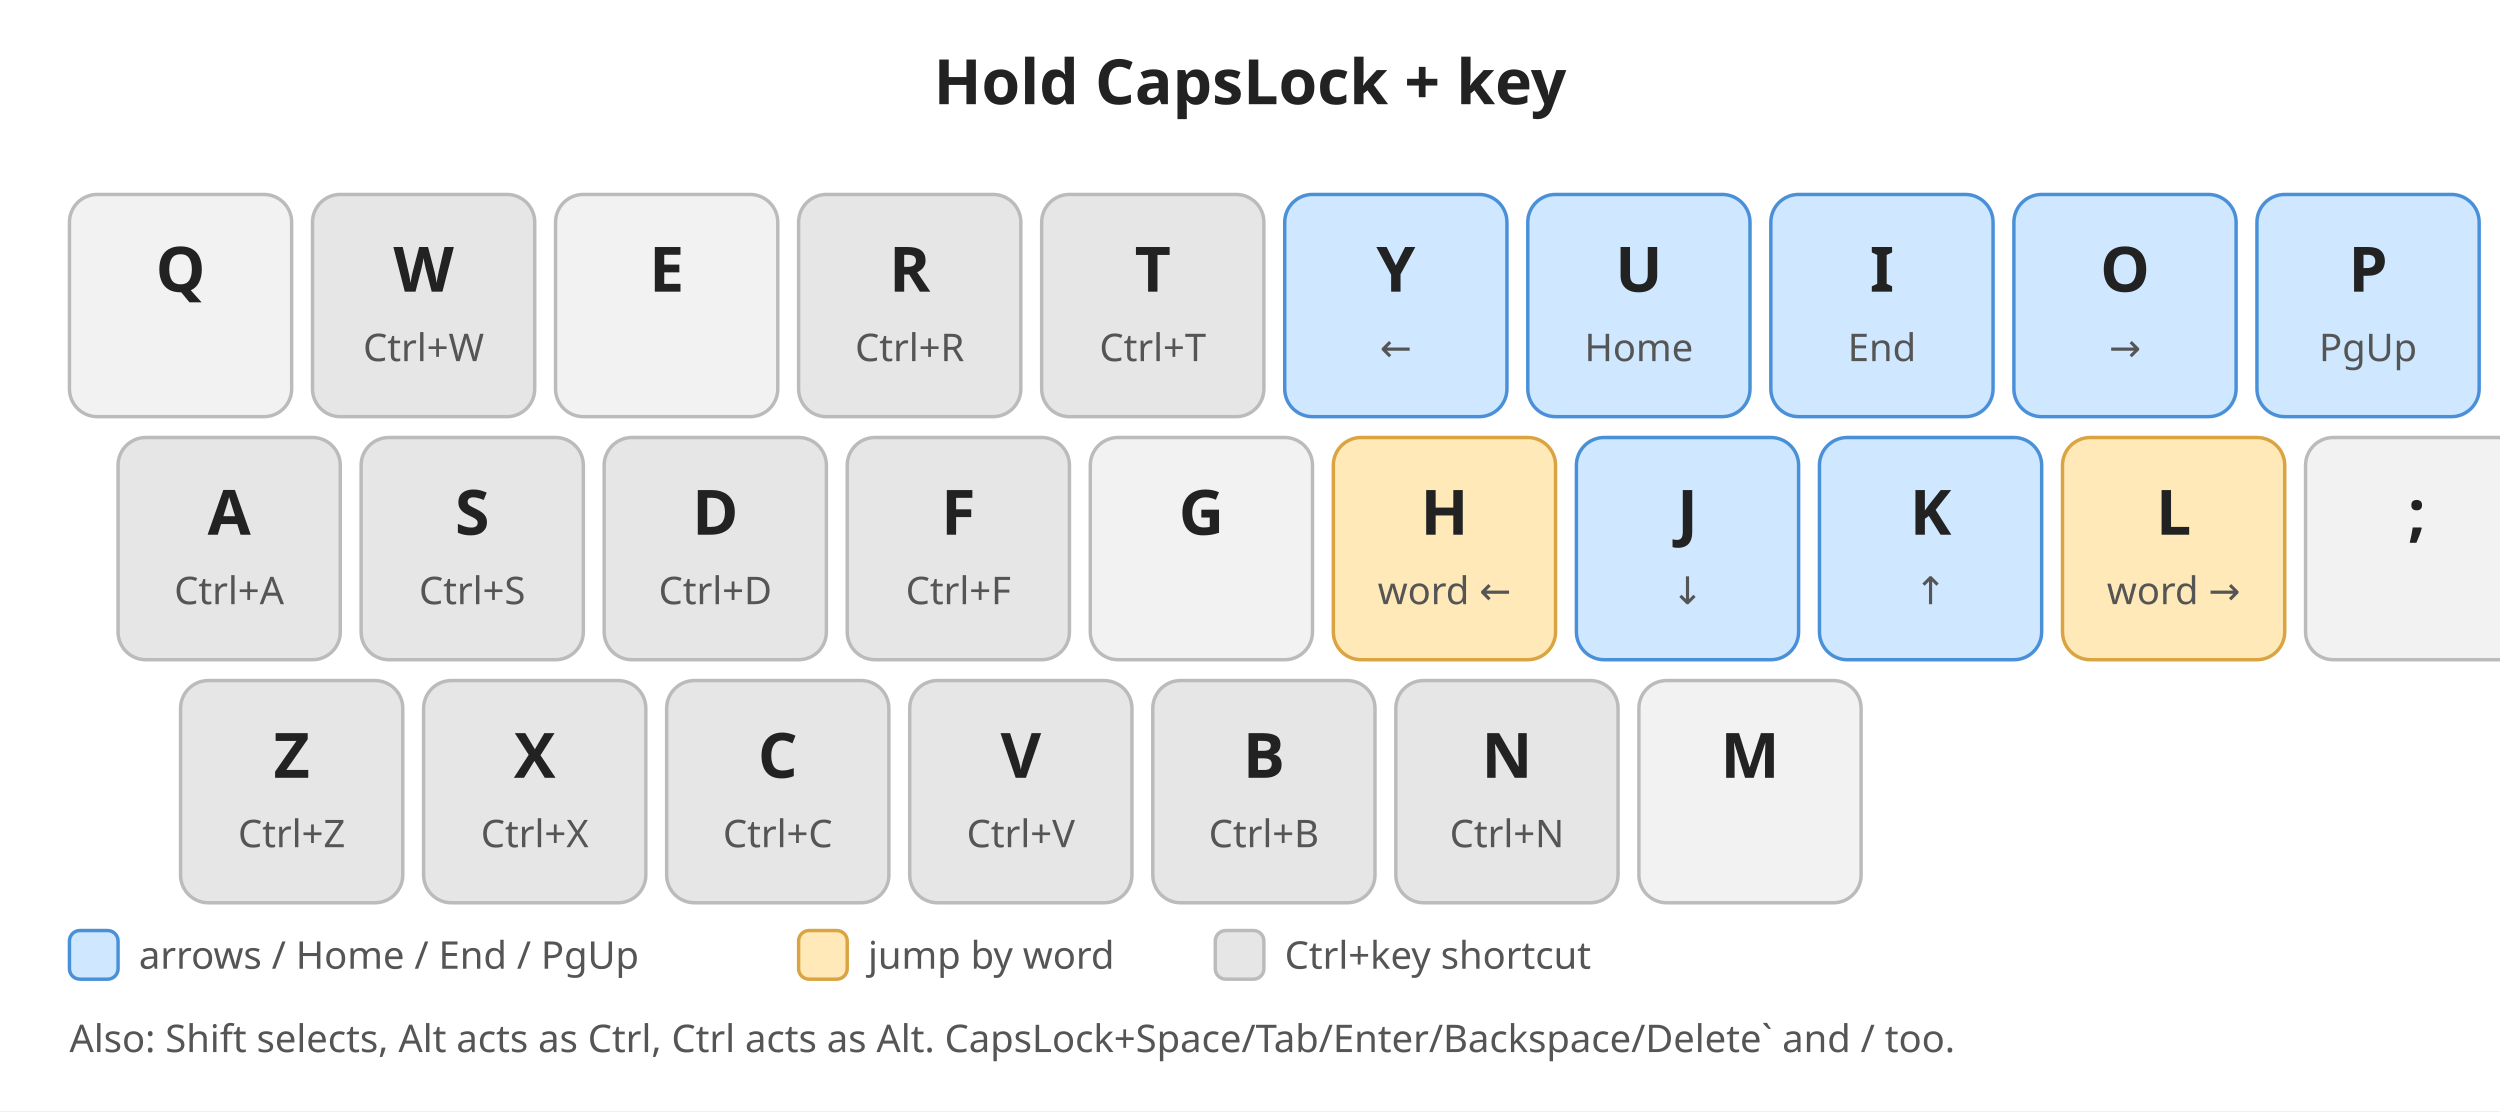
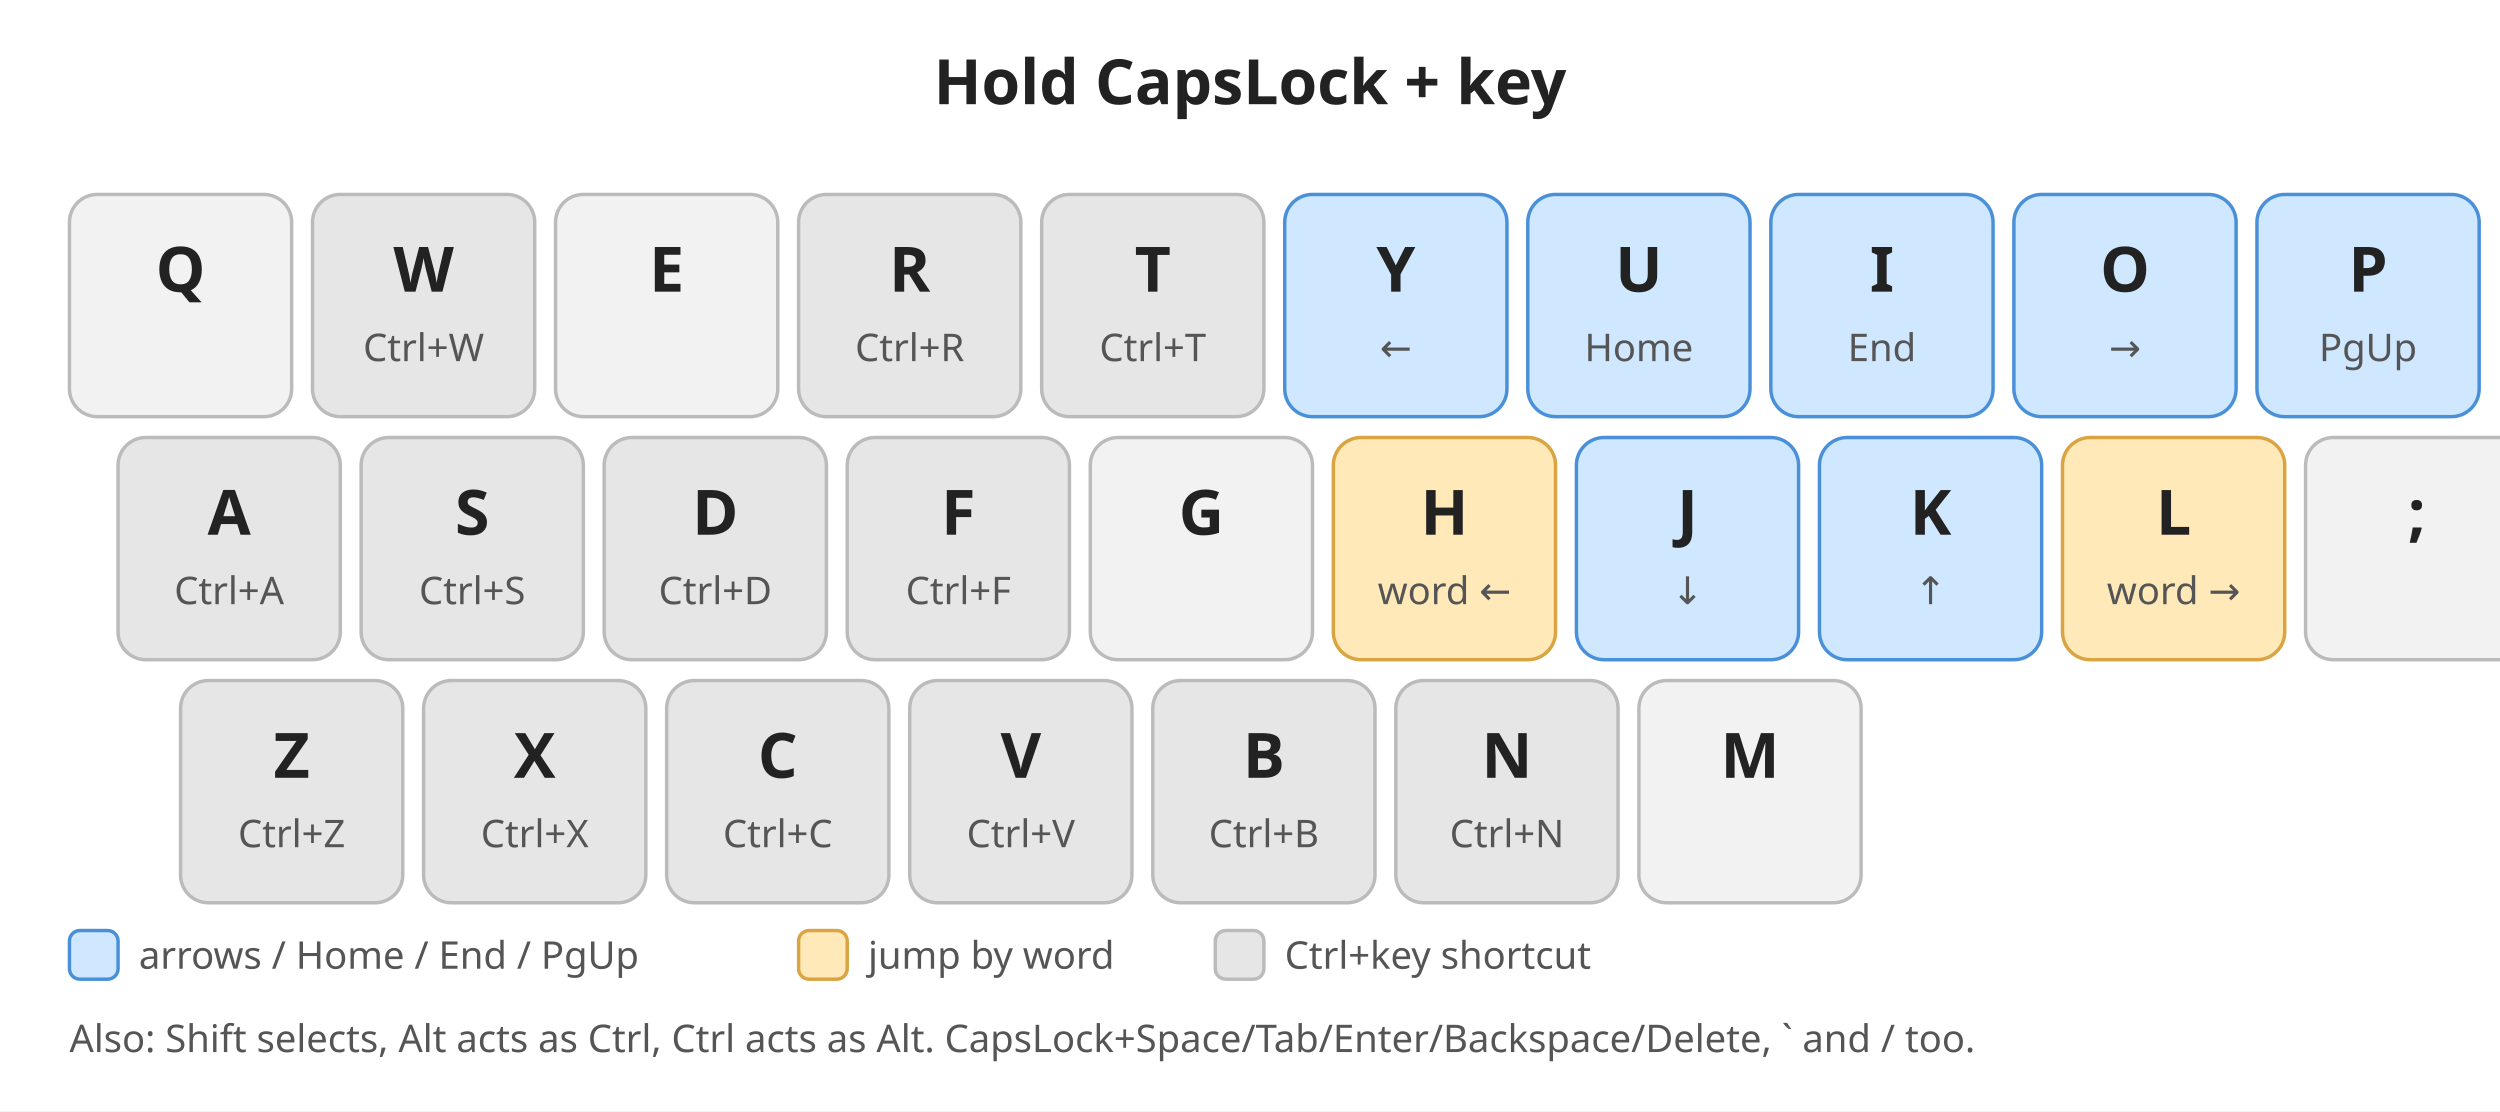
<svg xmlns="http://www.w3.org/2000/svg" viewBox="0 0 720 320" font-family="system-ui,sans-serif">
  <style>.k{fill:#f2f2f2;stroke:#bbb}.a{fill:#cfe8ff;stroke:#4a90d9}.w{fill:#ffe9b8;stroke:#d9a441}.c{fill:#e6e6e6;stroke:#bbb}text{text-anchor:middle;fill:#222}.s{font-size:11px;fill:#555}.l{font-size:18px;font-weight:600}</style>
  <rect width="720" height="320" fill="#fff" />
  <text x="360" y="30" font-size="18" font-weight="600">Hold CapsLock + key</text>
  <rect class="k" x="20" y="56" width="64" height="64" rx="8" />
  <text class="l" x="52.0" y="84">Q</text>
  <rect class="c" x="90" y="56" width="64" height="64" rx="8" />
  <text class="l" x="122.0" y="84">W</text>
  <text class="s" x="122.0" y="104">Ctrl+W</text>
  <rect class="k" x="160" y="56" width="64" height="64" rx="8" />
  <text class="l" x="192.0" y="84">E</text>
  <rect class="c" x="230" y="56" width="64" height="64" rx="8" />
  <text class="l" x="262.0" y="84">R</text>
  <text class="s" x="262.0" y="104">Ctrl+R</text>
  <rect class="c" x="300" y="56" width="64" height="64" rx="8" />
  <text class="l" x="332.0" y="84">T</text>
  <text class="s" x="332.0" y="104">Ctrl+T</text>
  <rect class="a" x="370" y="56" width="64" height="64" rx="8" />
  <text class="l" x="402.0" y="84">Y</text>
  <text class="s" x="402.0" y="104">←</text>
  <rect class="a" x="440" y="56" width="64" height="64" rx="8" />
  <text class="l" x="472.0" y="84">U</text>
  <text class="s" x="472.0" y="104">Home</text>
  <rect class="a" x="510" y="56" width="64" height="64" rx="8" />
  <text class="l" x="542.0" y="84">I</text>
  <text class="s" x="542.0" y="104">End</text>
  <rect class="a" x="580" y="56" width="64" height="64" rx="8" />
  <text class="l" x="612.0" y="84">O</text>
  <text class="s" x="612.0" y="104">→</text>
  <rect class="a" x="650" y="56" width="64" height="64" rx="8" />
  <text class="l" x="682.0" y="84">P</text>
  <text class="s" x="682.0" y="104">PgUp</text>
  <rect class="c" x="34" y="126" width="64" height="64" rx="8" />
  <text class="l" x="66.0" y="154">A</text>
  <text class="s" x="66.0" y="174">Ctrl+A</text>
  <rect class="c" x="104" y="126" width="64" height="64" rx="8" />
  <text class="l" x="136.0" y="154">S</text>
  <text class="s" x="136.0" y="174">Ctrl+S</text>
  <rect class="c" x="174" y="126" width="64" height="64" rx="8" />
  <text class="l" x="206.0" y="154">D</text>
  <text class="s" x="206.0" y="174">Ctrl+D</text>
  <rect class="c" x="244" y="126" width="64" height="64" rx="8" />
  <text class="l" x="276.0" y="154">F</text>
  <text class="s" x="276.0" y="174">Ctrl+F</text>
  <rect class="k" x="314" y="126" width="64" height="64" rx="8" />
  <text class="l" x="346.0" y="154">G</text>
  <rect class="w" x="384" y="126" width="64" height="64" rx="8" />
  <text class="l" x="416.0" y="154">H</text>
  <text class="s" x="416.0" y="174">word ←</text>
  <rect class="a" x="454" y="126" width="64" height="64" rx="8" />
  <text class="l" x="486.0" y="154">J</text>
  <text class="s" x="486.0" y="174">↓</text>
  <rect class="a" x="524" y="126" width="64" height="64" rx="8" />
  <text class="l" x="556.0" y="154">K</text>
  <text class="s" x="556.0" y="174">↑</text>
  <rect class="w" x="594" y="126" width="64" height="64" rx="8" />
  <text class="l" x="626.0" y="154">L</text>
  <text class="s" x="626.0" y="174">word →</text>
  <rect class="k" x="664" y="126" width="64" height="64" rx="8" />
  <text class="l" x="696.0" y="154">;</text>
  <rect class="c" x="52" y="196" width="64" height="64" rx="8" />
  <text class="l" x="84.0" y="224">Z</text>
  <text class="s" x="84.0" y="244">Ctrl+Z</text>
  <rect class="c" x="122" y="196" width="64" height="64" rx="8" />
  <text class="l" x="154.0" y="224">X</text>
  <text class="s" x="154.0" y="244">Ctrl+X</text>
  <rect class="c" x="192" y="196" width="64" height="64" rx="8" />
  <text class="l" x="224.0" y="224">C</text>
  <text class="s" x="224.0" y="244">Ctrl+C</text>
  <rect class="c" x="262" y="196" width="64" height="64" rx="8" />
  <text class="l" x="294.0" y="224">V</text>
  <text class="s" x="294.0" y="244">Ctrl+V</text>
  <rect class="c" x="332" y="196" width="64" height="64" rx="8" />
  <text class="l" x="364.0" y="224">B</text>
  <text class="s" x="364.0" y="244">Ctrl+B</text>
  <rect class="c" x="402" y="196" width="64" height="64" rx="8" />
  <text class="l" x="434.0" y="224">N</text>
  <text class="s" x="434.0" y="244">Ctrl+N</text>
  <rect class="k" x="472" y="196" width="64" height="64" rx="8" />
  <text class="l" x="504.0" y="224">M</text>
  <rect class="a" x="20" y="268" width="14" height="14" rx="3" />
  <text class="s" x="40" y="279" style="text-anchor:start">arrows / Home / End / PgUp</text>
  <rect class="w" x="230" y="268" width="14" height="14" rx="3" />
  <text class="s" x="250" y="279" style="text-anchor:start">jump by word</text>
  <rect class="c" x="350" y="268" width="14" height="14" rx="3" />
  <text class="s" x="370" y="279" style="text-anchor:start">Ctrl+key shortcut</text>
-   <text class="s" x="20" y="303" style="text-anchor:start">Also: Shift selects, Alt acts as Ctrl, Ctrl acts as Alt. CapsLock+Space/Tab/Enter/Backspace/Delete` and / too.</text>
+   <text class="s" x="20" y="303" style="text-anchor:start">Also: Shift selects, Alt acts as Ctrl, Ctrl acts as Alt. CapsLock+Space/Tab/Enter/Backspace/Delete, ` and / too.</text>
</svg>
